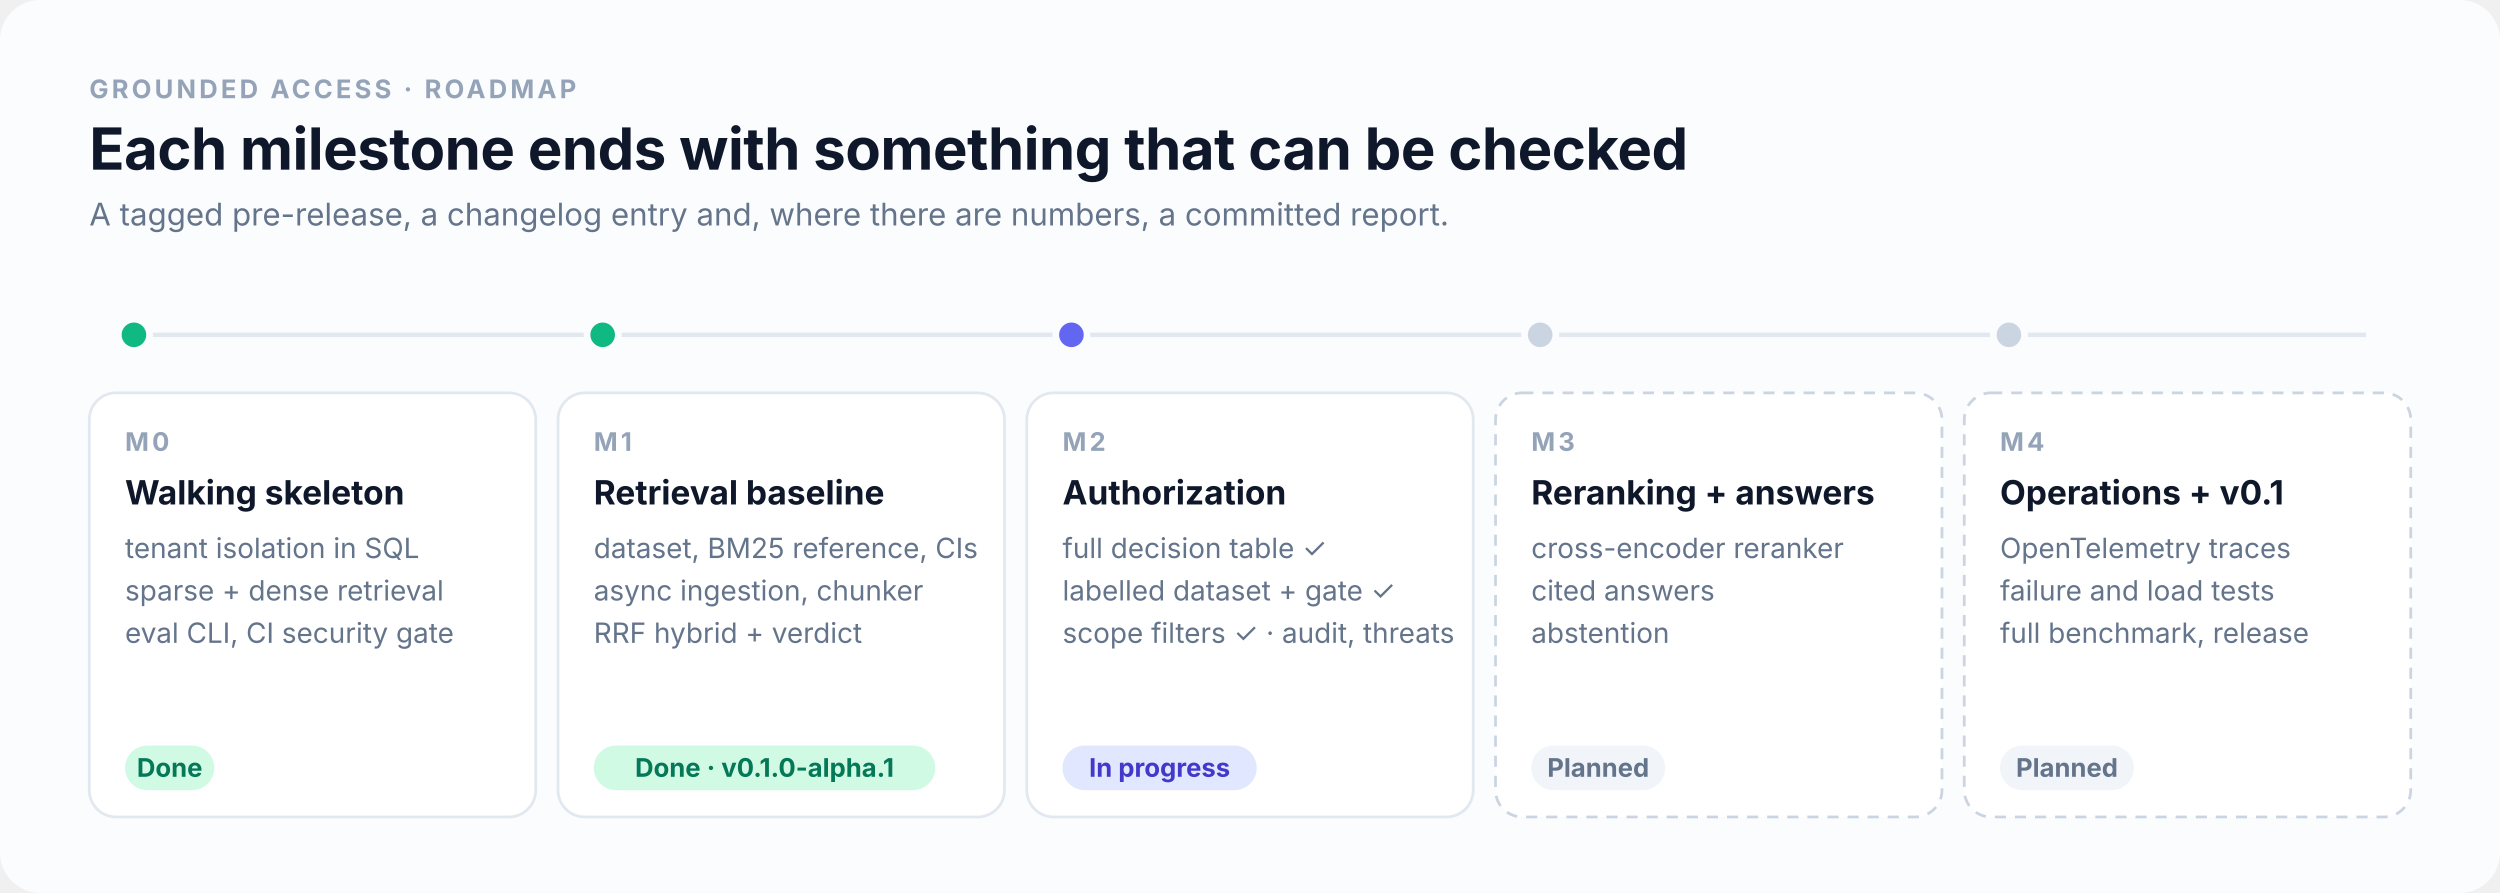
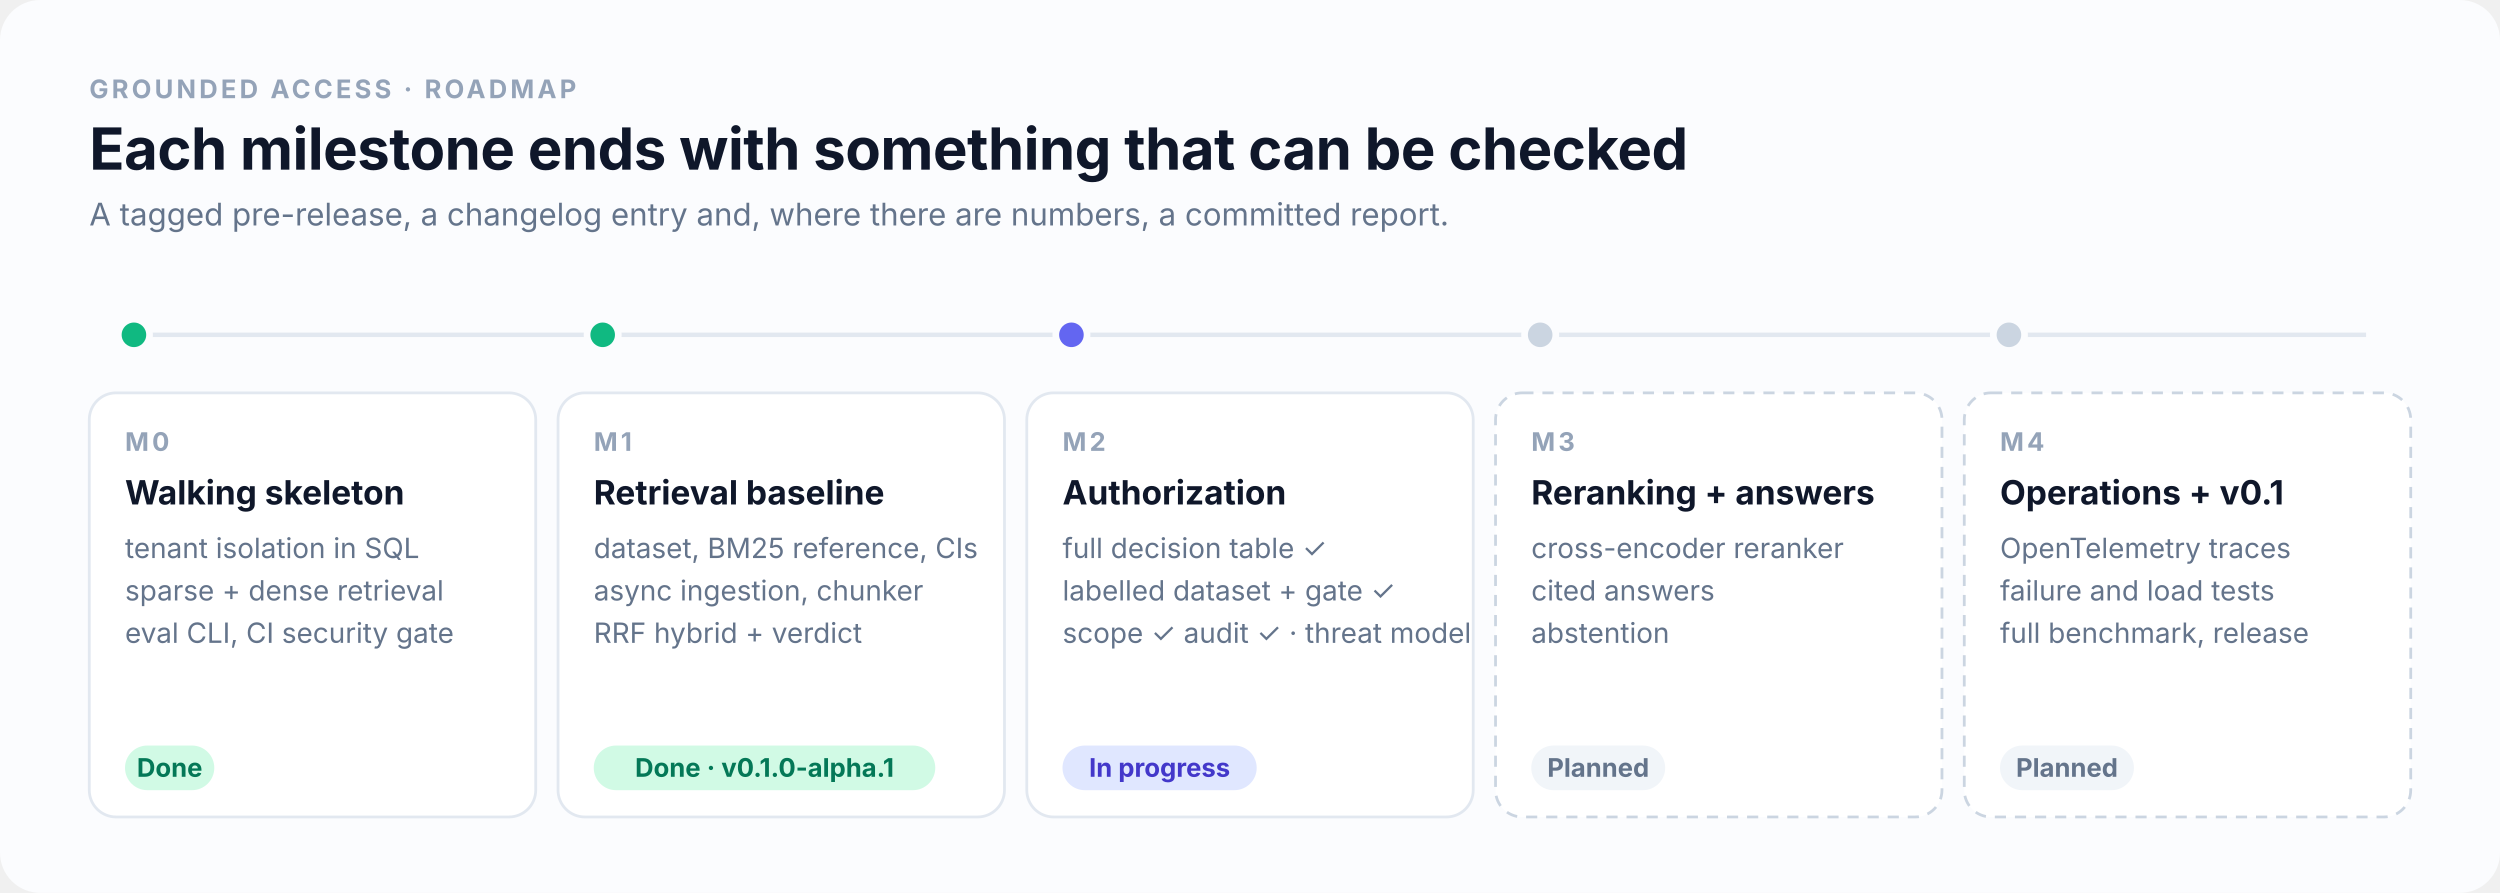
<svg xmlns="http://www.w3.org/2000/svg" viewBox="0 0 1120 400" width="1120" height="400" role="img" aria-labelledby="ttl dsc" style="max-width:100%;height:auto">
  <defs>
    <marker id="ar" viewBox="0 0 10 10" refX="9" refY="5" markerWidth="7" markerHeight="7" orient="auto-start-reverse">
      <path class="mk" d="M0 0 L10 5 L0 10 z" />
    </marker>
    <marker id="ar-v" viewBox="0 0 10 10" refX="9" refY="5" markerWidth="7" markerHeight="7" orient="auto-start-reverse">
      <path class="mk-v" d="M0 0 L10 5 L0 10 z" />
    </marker>
  </defs>
  <style>
    text{font-family:-apple-system,BlinkMacSystemFont,"Segoe UI","PingFang SC","Hiragino Sans GB","Microsoft YaHei",Inter,Roboto,sans-serif;}
    .bg{fill:#FBFCFE}
    .kicker{font-size:11.5px;font-weight:700;fill:#94A3B8;letter-spacing:1.4px}
    .title{font-size:26px;font-weight:700;fill:#0F172A;letter-spacing:-.2px}
    .sub{font-size:14px;fill:#64748B}
    .lbl{font-size:15px;font-weight:650;fill:#0F172A}
    .lbl-sm{font-size:13.5px;font-weight:650;fill:#0F172A}
    .txt{font-size:12.5px;fill:#64748B}
    .txt-d{font-size:12.5px;fill:#334155}
    .foot{font-size:12.5px;fill:#64748B}
    .mono{font-family:ui-monospace,SFMono-Regular,Menlo,Consolas,monospace;font-size:12px;font-weight:500;fill:#334155}
    .code{font-family:ui-monospace,SFMono-Regular,Menlo,Consolas,monospace;font-size:12.5px;fill:#E2E8F0}
    .codek{font-family:ui-monospace,SFMono-Regular,Menlo,Consolas,monospace;font-size:12.5px;fill:#7DD3FC}
    .num{font-size:13px;font-weight:650;fill:#0F172A}
    .big{font-size:30px;font-weight:700;fill:#0F172A}
    .bigok{font-size:30px;font-weight:700;fill:#059669}
    .card{fill:#FFFFFF;stroke:#E2E8F0;stroke-width:1.25}
    .dash{fill:#FFFFFF;stroke:#CBD5E1;stroke-width:1.25;stroke-dasharray:5 4}
    .group{fill:#F1F5F9;fill-opacity:.55;stroke:#E2E8F0;stroke-width:1.25}
    .blue{fill:#EFF6FF;stroke:#BFDBFE;stroke-width:1.25}
    .teal{fill:#F0FDFA;stroke:#99F6E4;stroke-width:1.25}
    .violet{fill:#F5F3FF;stroke:#DDD6FE;stroke-width:1.25}
    .amber{fill:#FFFBEB;stroke:#FDE68A;stroke-width:1.25}
    .rose{fill:#FFF1F2;stroke:#FECDD3;stroke-width:1.25}
    .green{fill:#ECFDF5;stroke:#A7F3D0;stroke-width:1.25}
    .dark{fill:#0F172A}
    .ln{stroke:#94A3B8;stroke-width:1.5;fill:none}
    .ln-v{stroke:#6366F1;stroke-width:1.75;fill:none}
    .mk{fill:#94A3B8}.mk-v{fill:#6366F1}
    .bar-s{fill:#38BDF8}.bar-d{fill:#6366F1}.bar-h{fill:#A78BFA}.bar-r{fill:#CBD5E1}
    .axis{stroke:#E2E8F0;stroke-width:1}
    .whisk{stroke:#0F172A;stroke-width:1.5}
    .pill-ok{fill:#D1FAE5}.pill-ok-t{font-size:11.5px;font-weight:700;fill:#047857}
    .pill-now{fill:#E0E7FF}.pill-now-t{font-size:11.5px;font-weight:700;fill:#4338CA}
    .pill-next{fill:#F1F5F9}.pill-next-t{font-size:11.5px;font-weight:700;fill:#64748B}
  </style>
  <rect class="bg" width="1120" height="400" rx="18" />
  <text class="kicker" x="40" y="44">GROUNDED ACCESS · ROADMAP</text>
  <text class="title" x="40" y="76">Each milestone ends with something that can be checked</text>
  <text class="sub" x="40" y="101">A tagged pre-release, a changelog entry and, where there are numbers, a committed report.</text>
  <line class="axis" x1="60" y1="150" x2="1060" y2="150" style="stroke-width:2" />
  <circle cx="60" cy="150" r="7" fill="#10B981" stroke="#FBFCFE" stroke-width="3" />
  <rect class="card" x="40" y="176" width="200" height="190" rx="12" />
  <text class="kicker" x="56" y="202">M0</text>
  <text class="lbl" x="56" y="226">Walking skeleton</text>
  <text class="txt" x="56" y="250">tenant isolation in SQL</text>
  <text class="txt" x="56" y="269">sparse + dense retrieval</text>
  <text class="txt" x="56" y="288">eval CLI, CI security gate</text>
  <rect class="pill-ok" x="56" y="334" width="40" height="20" rx="10" />
  <text class="pill-ok-t" x="76.0" y="348" text-anchor="middle">Done</text>
  <circle cx="270" cy="150" r="7" fill="#10B981" stroke="#FBFCFE" stroke-width="3" />
  <rect class="card" x="250" y="176" width="200" height="190" rx="12" />
  <text class="kicker" x="266" y="202">M1</text>
  <text class="lbl" x="266" y="226">Retrieval baseline</text>
  <text class="txt" x="266" y="250">dataset, BM25 reference, CIs</text>
  <text class="txt" x="266" y="269">async ingestion, chunker</text>
  <text class="txt" x="266" y="288">RRF hybrid + verdict</text>
  <rect class="pill-ok" x="266" y="334" width="153" height="20" rx="10" />
  <text class="pill-ok-t" x="342.5" y="348" text-anchor="middle">Done · v0.1.0-alpha.1</text>
  <circle cx="480" cy="150" r="7" fill="#6366F1" stroke="#FBFCFE" stroke-width="3" />
  <rect class="card" x="460" y="176" width="200" height="190" rx="12" />
  <text class="kicker" x="476" y="202">M2</text>
  <text class="lbl" x="476" y="226">Authorization</text>
  <text class="txt" x="476" y="250">full decision table ✓</text>
  <text class="txt" x="476" y="269">labelled dataset + gate ✓</text>
-   <text class="txt" x="476" y="288">scope filters ✓ · audit, threats</text>
+   <text class="txt" x="476" y="288">scope ✓ audit ✓ · threat model</text>
  <rect class="pill-now" x="476" y="334" width="87" height="20" rx="10" />
  <text class="pill-now-t" x="519.5" y="348" text-anchor="middle">In progress</text>
  <circle cx="690" cy="150" r="7" fill="#CBD5E1" stroke="#FBFCFE" stroke-width="3" />
  <rect class="dash" x="670" y="176" width="200" height="190" rx="12" />
  <text class="kicker" x="686" y="202">M3</text>
  <text class="lbl" x="686" y="226">Reranking + answers</text>
  <text class="txt" x="686" y="250">cross-encoder reranker</text>
  <text class="txt" x="686" y="269">cited answers</text>
  <text class="txt" x="686" y="288">abstention</text>
  <rect class="pill-next" x="686" y="334" width="60" height="20" rx="10" />
  <text class="pill-next-t" x="716.0" y="348" text-anchor="middle">Planned</text>
  <circle cx="900" cy="150" r="7" fill="#CBD5E1" stroke="#FBFCFE" stroke-width="3" />
  <rect class="dash" x="880" y="176" width="200" height="190" rx="12" />
  <text class="kicker" x="896" y="202">M4</text>
  <text class="lbl" x="896" y="226">Operations + v0.1</text>
  <text class="txt" x="896" y="250">OpenTelemetry traces</text>
  <text class="txt" x="896" y="269">failure and load tests</text>
  <text class="txt" x="896" y="288">full benchmark, release</text>
  <rect class="pill-next" x="896" y="334" width="60" height="20" rx="10" />
  <text class="pill-next-t" x="926.0" y="348" text-anchor="middle">Planned</text>
</svg>
